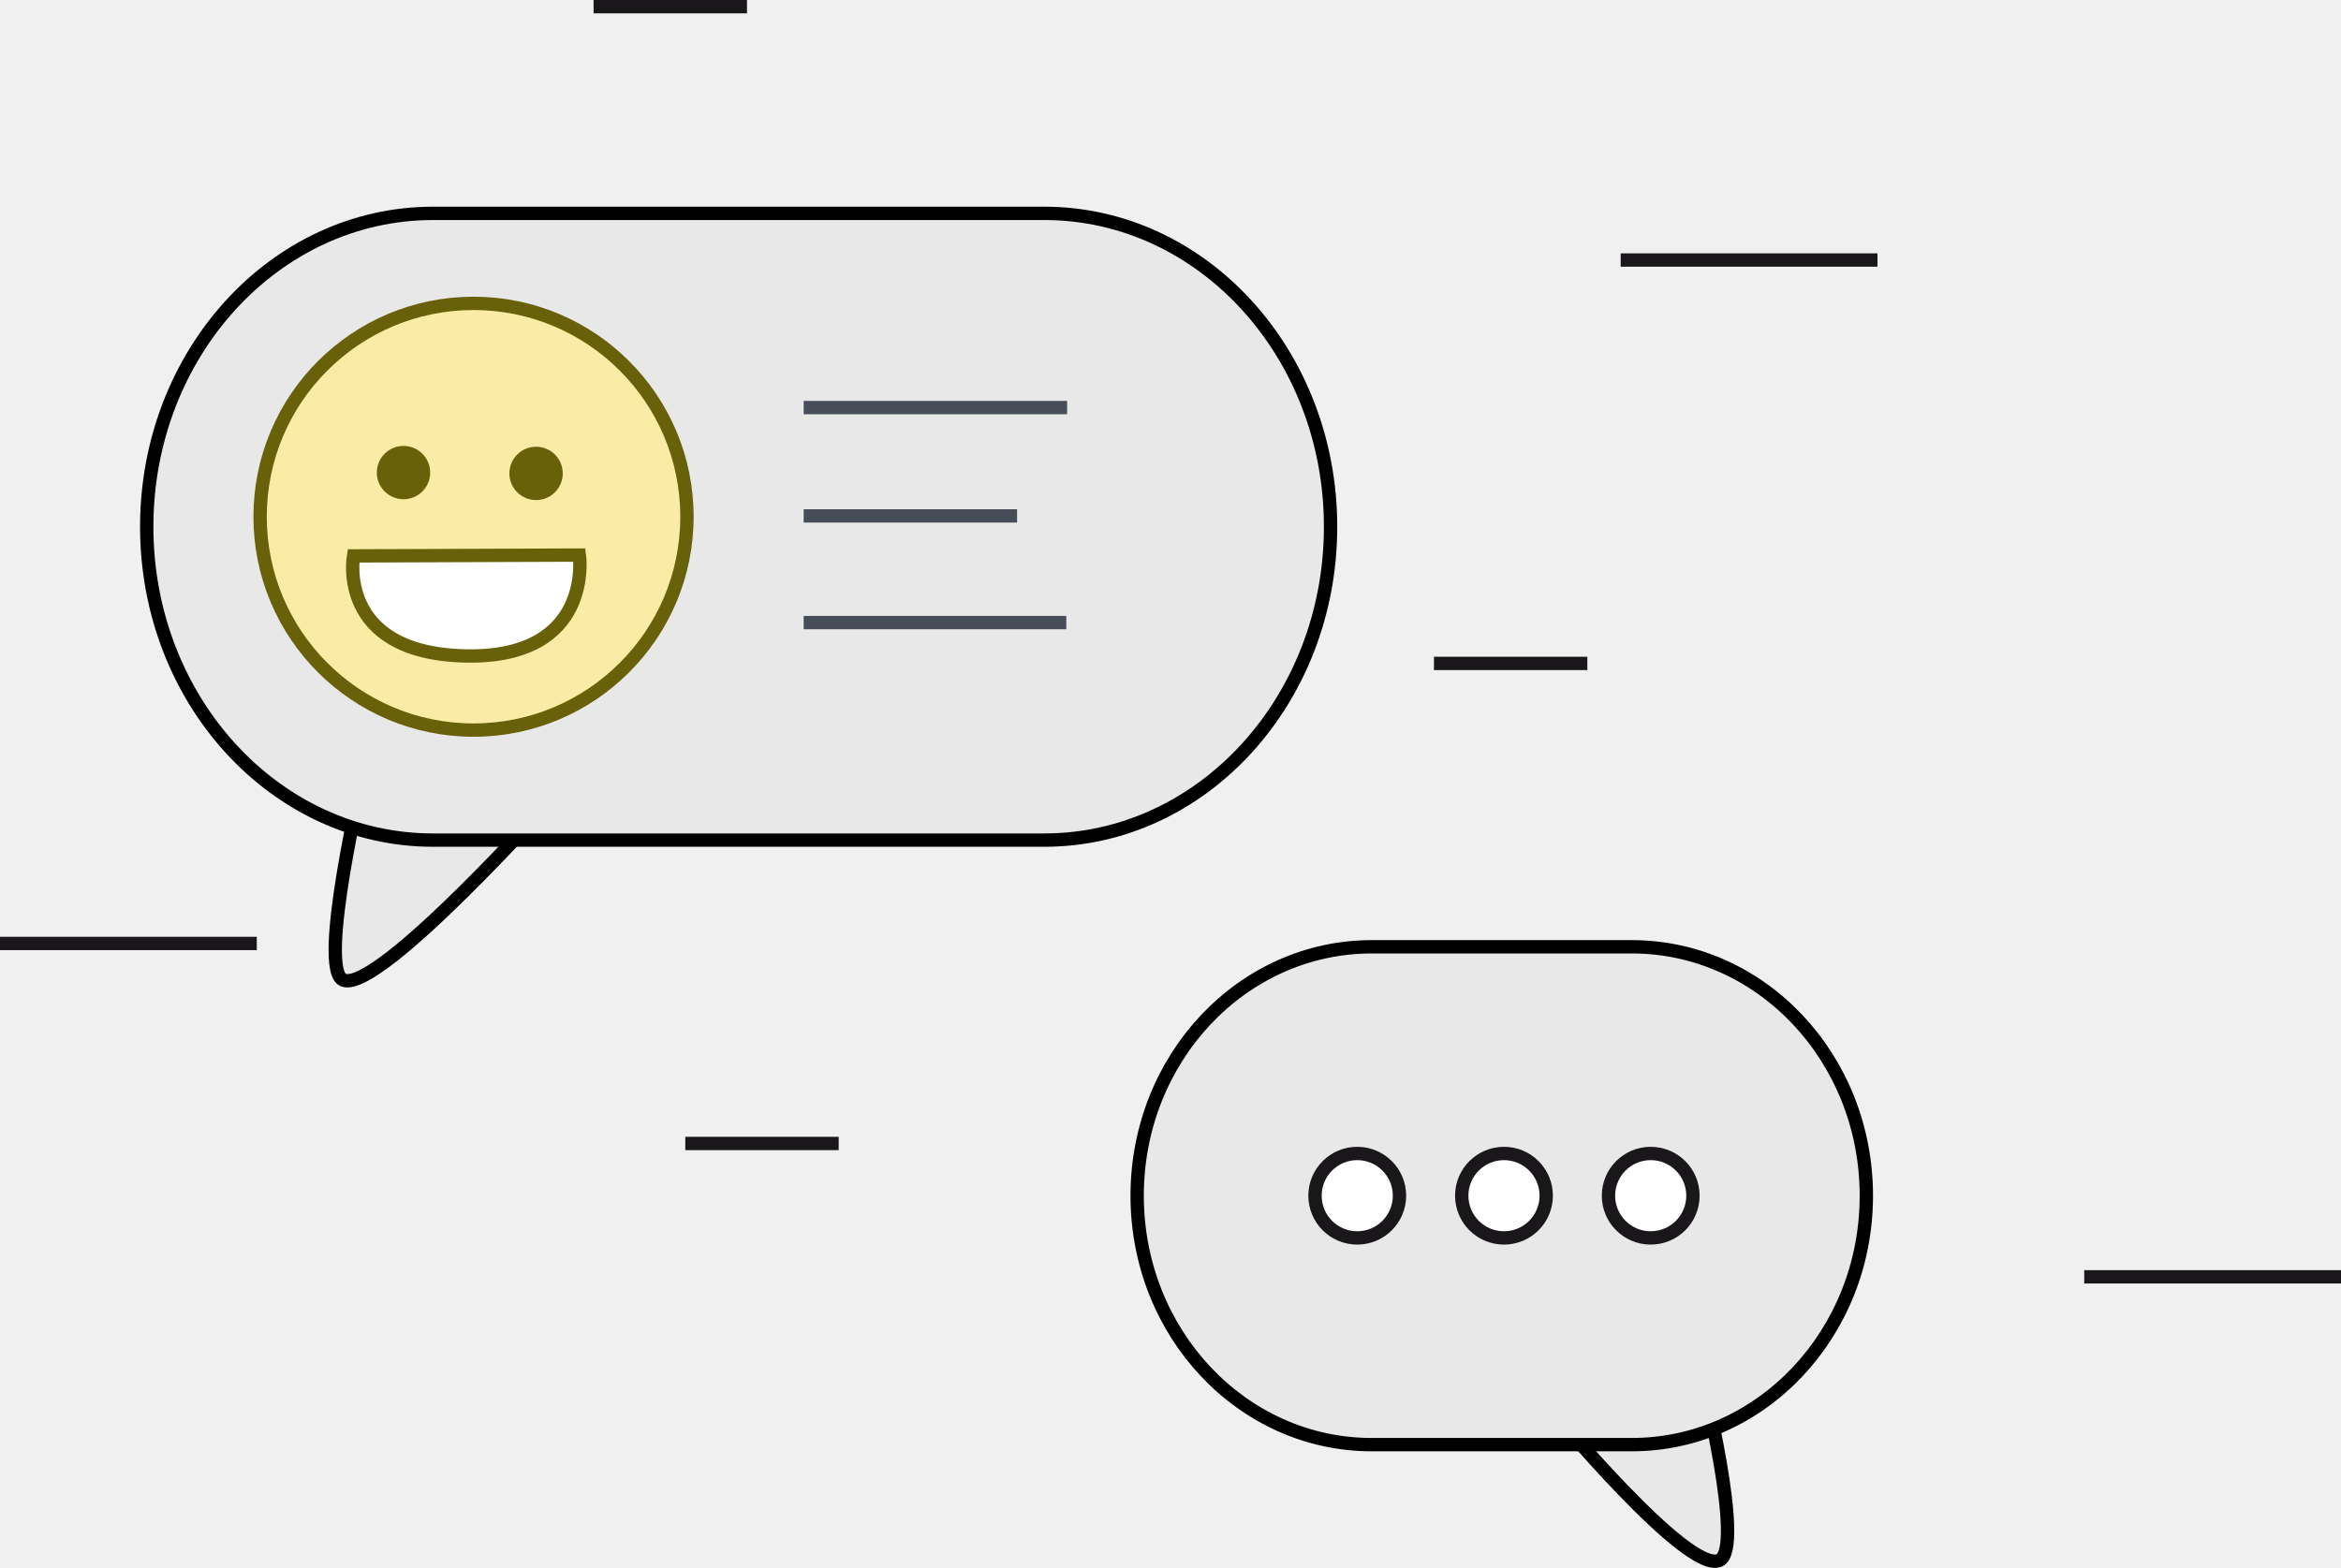
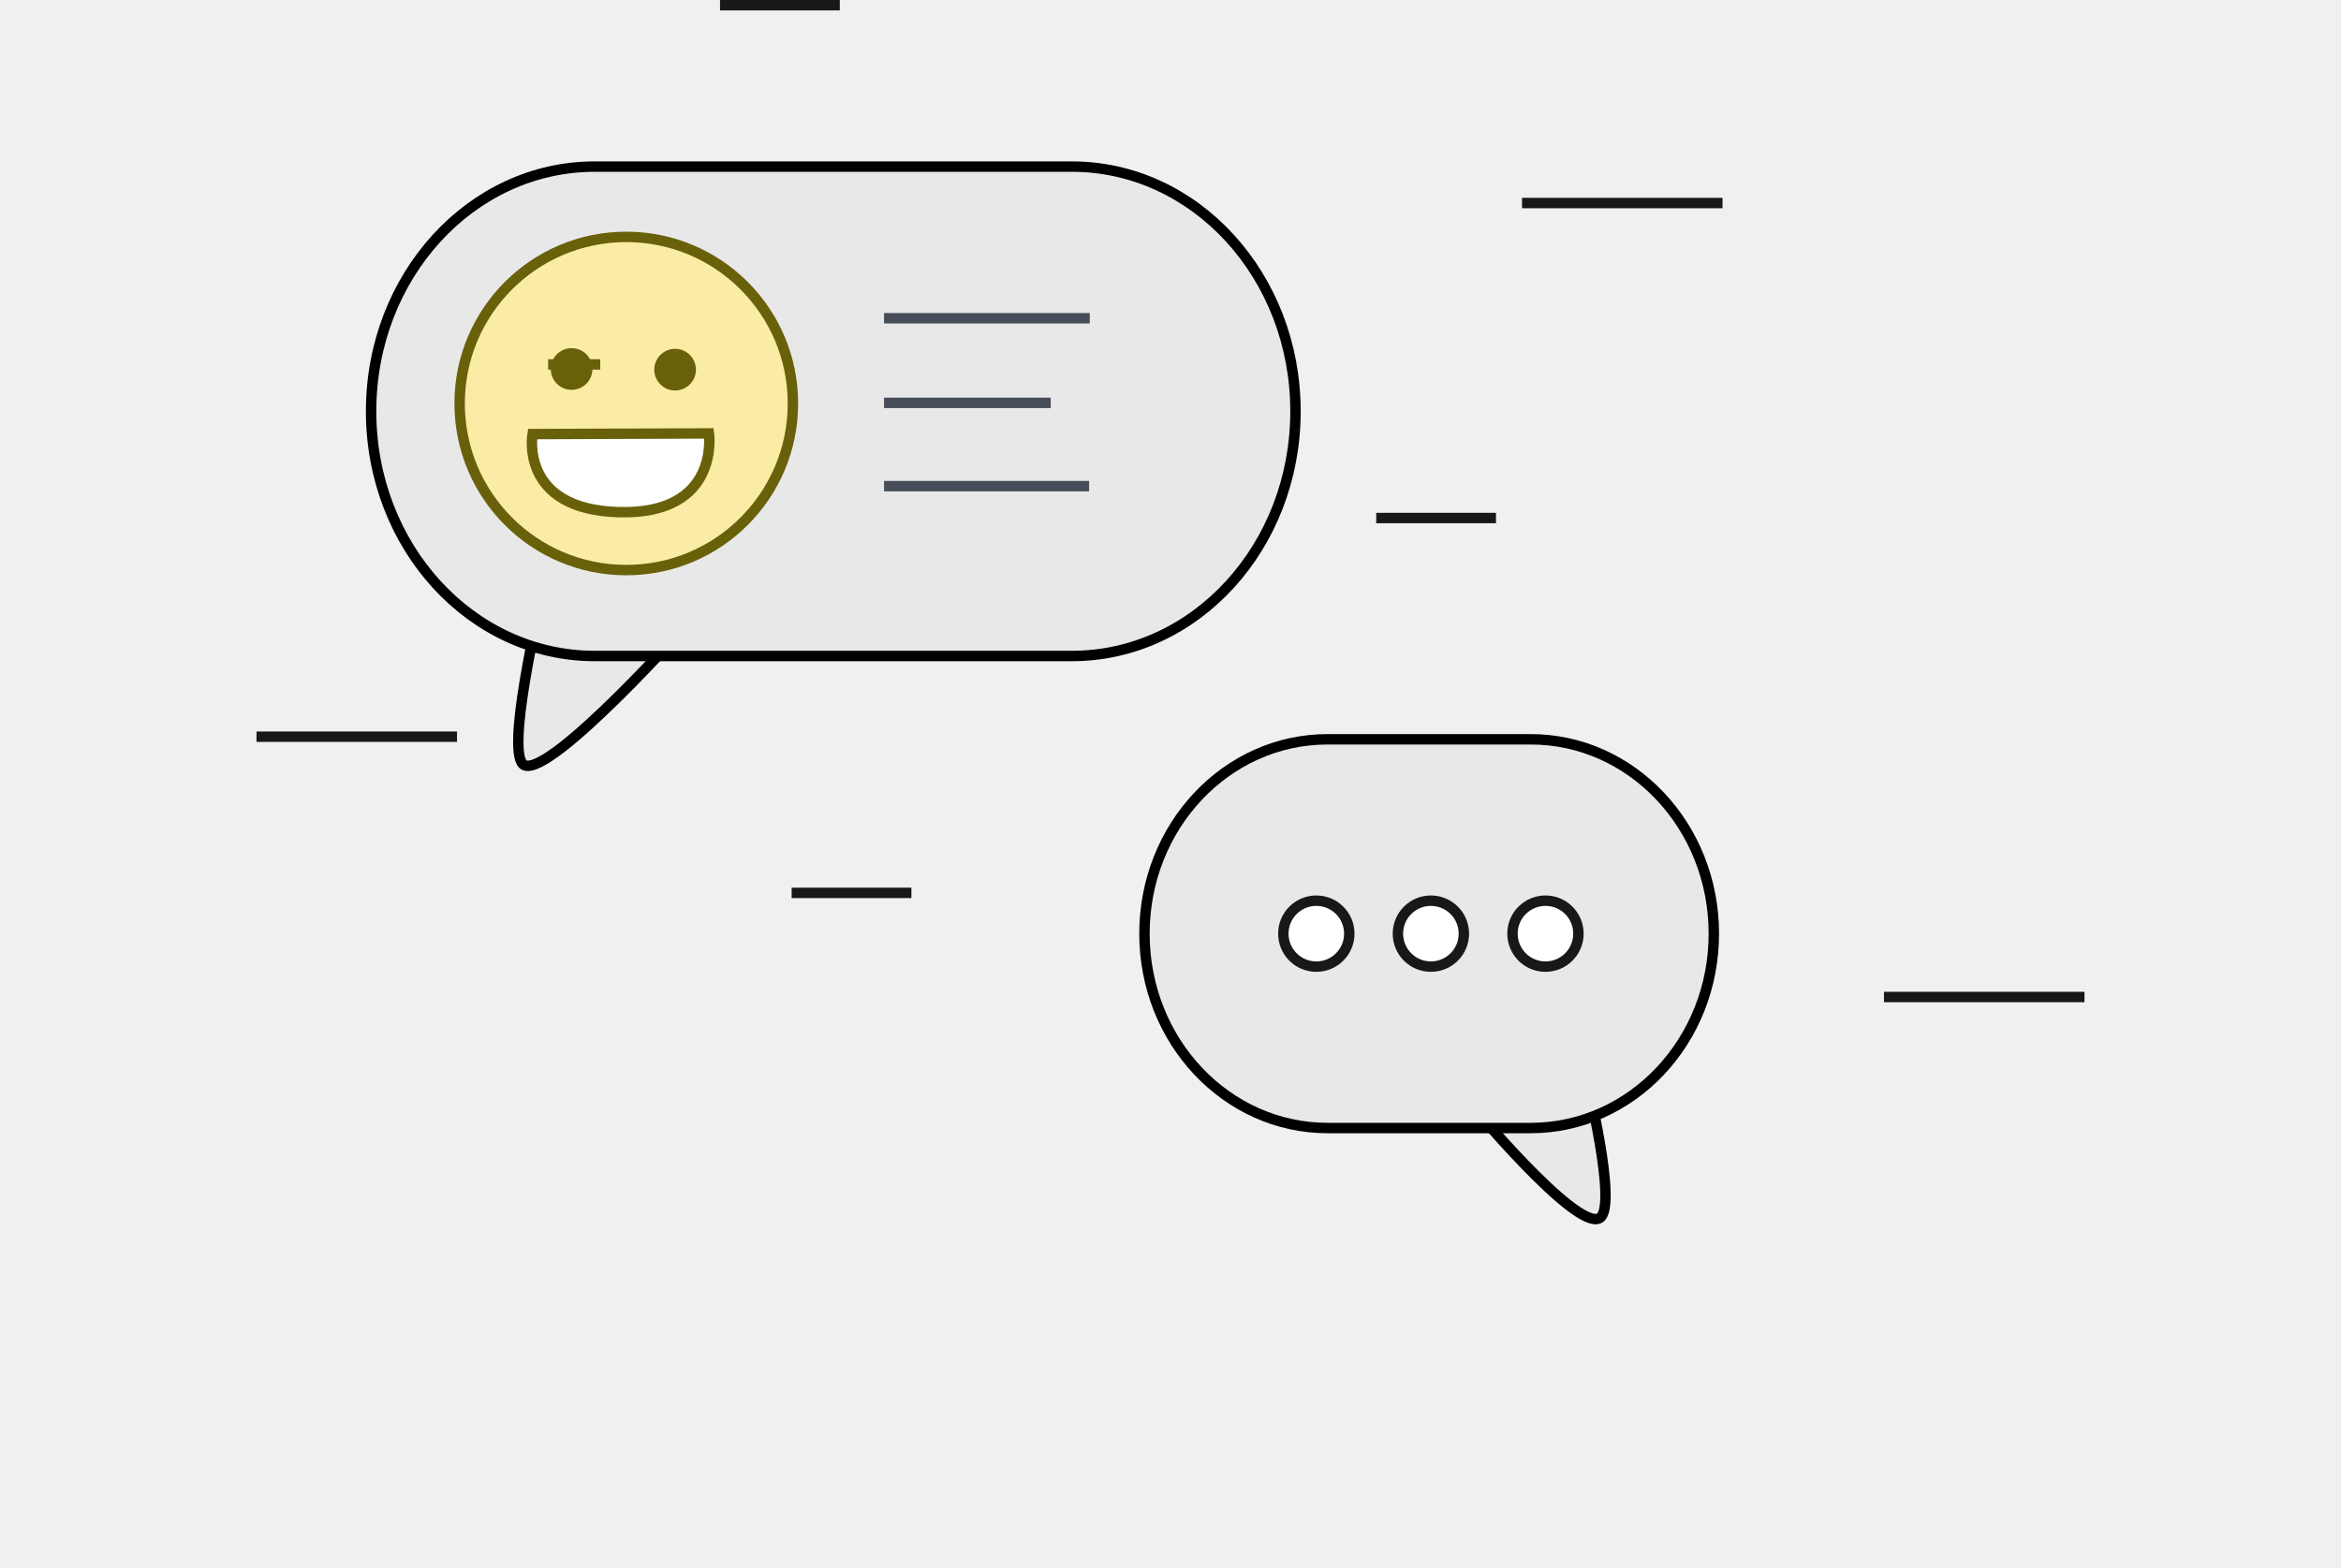
- <svg xmlns="http://www.w3.org/2000/svg" version="1.1" id="Calque_1" x="0px" y="0px" width="175.5px" height="117.577px" viewBox="0 0 175.5 117.577" enable-background="new 0 0 175.5 117.577" xml:space="preserve" class="svg2">
-   <path fill="#E8E8E8" stroke="#000000" d="M128.916,117c-2.334,1.167-12.666-11.333-12.666-11.333l11.332-2.5  C127.582,103.167,130.813,116.051,128.916,117z" />
+ <svg xmlns="http://www.w3.org/2000/svg" version="1.1" id="Calque_1" x="0px" y="0px" width="175.5px" height="117.577px" viewBox="0 0 175.5 150.577" enable-background="new 0 0 175.5 117.577" xml:space="preserve" class="svg2">
+   <path fill="#E8E8E8" stroke="#000000" d="M128.916,117c-2.334,1.167-12.666-11.333-12.666-11.333l11.332-2.5 C127.582,103.167,130.813,116.051,128.916,117z" />
  <path fill="#E8E8E8" stroke="#000000" d="M25.75,73.5c2.669,1.001,16-14,16-14L27.25,58C27.25,58,23.75,72.75,25.75,73.5z" />
-   <line fill="none" stroke="#1A171B" x1="44.5" y1="0.5" x2="56" y2="0.5" />
-   <line fill="none" stroke="#1A171B" x1="121.5" y1="19.5" x2="140.75" y2="19.5" />
-   <line fill="none" stroke="#1A171B" x1="107.5" y1="49.75" x2="119" y2="49.75" />
-   <line fill="none" stroke="#1A171B" x1="51.375" y1="85.75" x2="62.875" y2="85.75" />
-   <line fill="none" stroke="#1A171B" x1="0" y1="70.75" x2="19.25" y2="70.75" />
-   <line fill="none" stroke="#1A171B" x1="156.25" y1="95.75" x2="175.5" y2="95.75" />
+   <line class="tiretGauche" fill="none" stroke="#1A171B" x1="44.5" y1="0.5" x2="56" y2="0.5" />
+   <line class="tiretDroit" fill="none" stroke="#1A171B" x1="121.5" y1="19.5" x2="140.75" y2="19.5" />
+   <line class="tiretDroit" fill="none" stroke="#1A171B" x1="107.5" y1="49.75" x2="119" y2="49.75" />
+   <line class="tiretGauche" fill="none" stroke="#1A171B" x1="51.375" y1="85.75" x2="62.875" y2="85.75" />
+   <line class="tiretGauche" fill="none" stroke="#1A171B" x1="0" y1="70.75" x2="19.25" y2="70.75" />
+   <line class="tiretDroit" fill="none" stroke="#1A171B" x1="156.25" y1="95.75" x2="175.5" y2="95.75" />
  <path fill="#E8E8E8" stroke="#000000" d="M99.75,39.5c0,12.979-9.609,23.5-21.466,23.5H32.465C20.61,63,11,52.479,11,39.5l0,0  C11,26.521,20.609,16,32.465,16h45.819C90.141,16,99.75,26.521,99.75,39.5L99.75,39.5z" />
  <circle fill="#FAEBA5" stroke="#69600A" cx="35.5" cy="38.75" r="16" />
-   <circle fill="#69600A" cx="30.25" cy="35.438" r="2" />
+   <circle id="ouvert" fill="#69600A" cx="30.25" cy="35.438" r="2" />
  <circle fill="#69600A" cx="40.188" cy="35.5" r="2" />
+   <line id="fermer" fill="none" stroke="#69600A" x1="28" y1="35" x2="33" y2="35" />
  <path fill="#FFFFFF" stroke="#69600A" d="M26.5,41.688l16.938-0.063c0,0,1.122,7.814-8.625,7.563  C25.188,48.938,26.5,41.688,26.5,41.688z" />
  <path fill="#E8E8E8" stroke="#000000" d="M139.916,89.667c0,10.31-7.873,18.667-17.584,18.667h-19.498  c-9.711,0-17.584-8.357-17.584-18.667l0,0C85.25,79.357,93.123,71,102.834,71h19.498C132.043,71,139.916,79.357,139.916,89.667  L139.916,89.667z" />
-   <circle fill="#FFFFFF" stroke="#1A171B" cx="101.75" cy="89.666" r="3.167" />
-   <circle fill="#FFFFFF" stroke="#1A171B" cx="112.75" cy="89.666" r="3.167" />
-   <circle fill="#FFFFFF" stroke="#1A171B" cx="123.75" cy="89.666" r="3.167" />
+   <circle id="bulle1" fill="#FFFFFF" stroke="#1A171B" cx="101.75" cy="89.666" r="3.167" />
+   <circle id="bulle2" fill="#FFFFFF" stroke="#1A171B" cx="112.75" cy="89.666" r="3.167" />
+   <circle id="bulle3" fill="#FFFFFF" stroke="#1A171B" cx="123.75" cy="89.666" r="3.167" />
  <line fill="none" stroke="#464C58" x1="60.25" y1="46.688" x2="79.938" y2="46.688" />
  <line fill="none" stroke="#464C58" x1="60.25" y1="38.688" x2="76.25" y2="38.688" />
  <line fill="none" stroke="#464C58" x1="60.25" y1="30.563" x2="80" y2="30.563" />
</svg>
